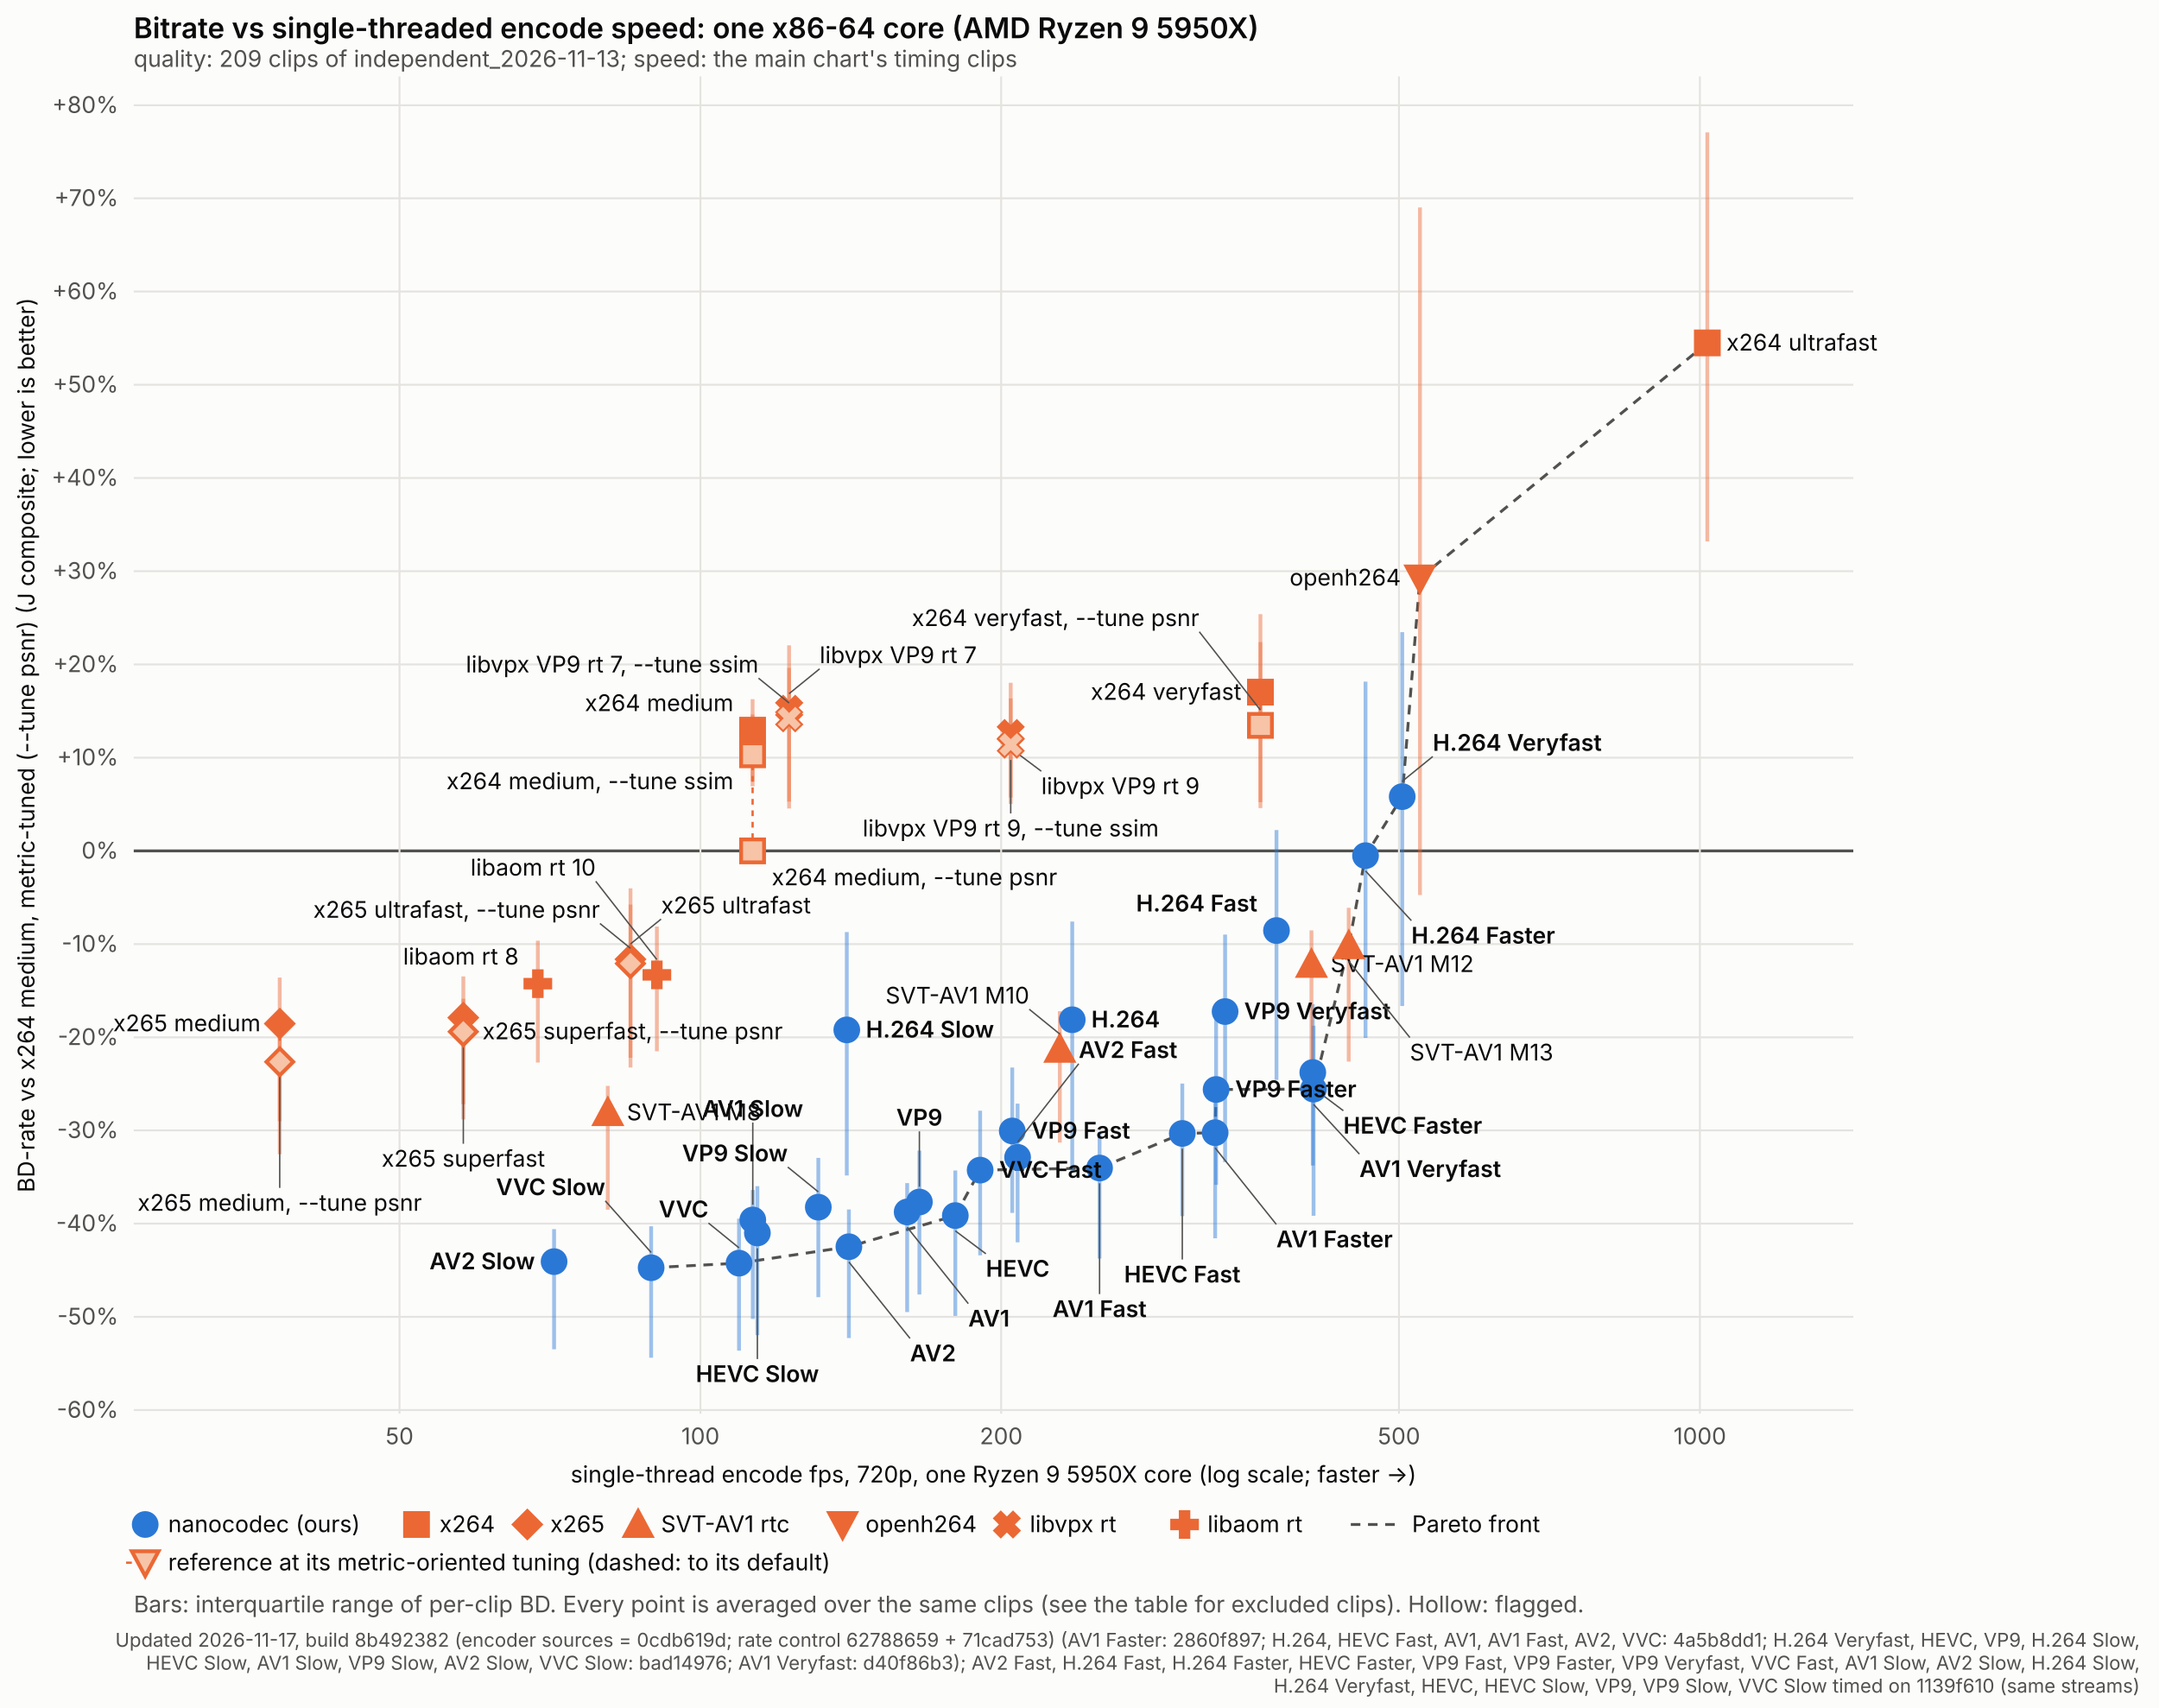
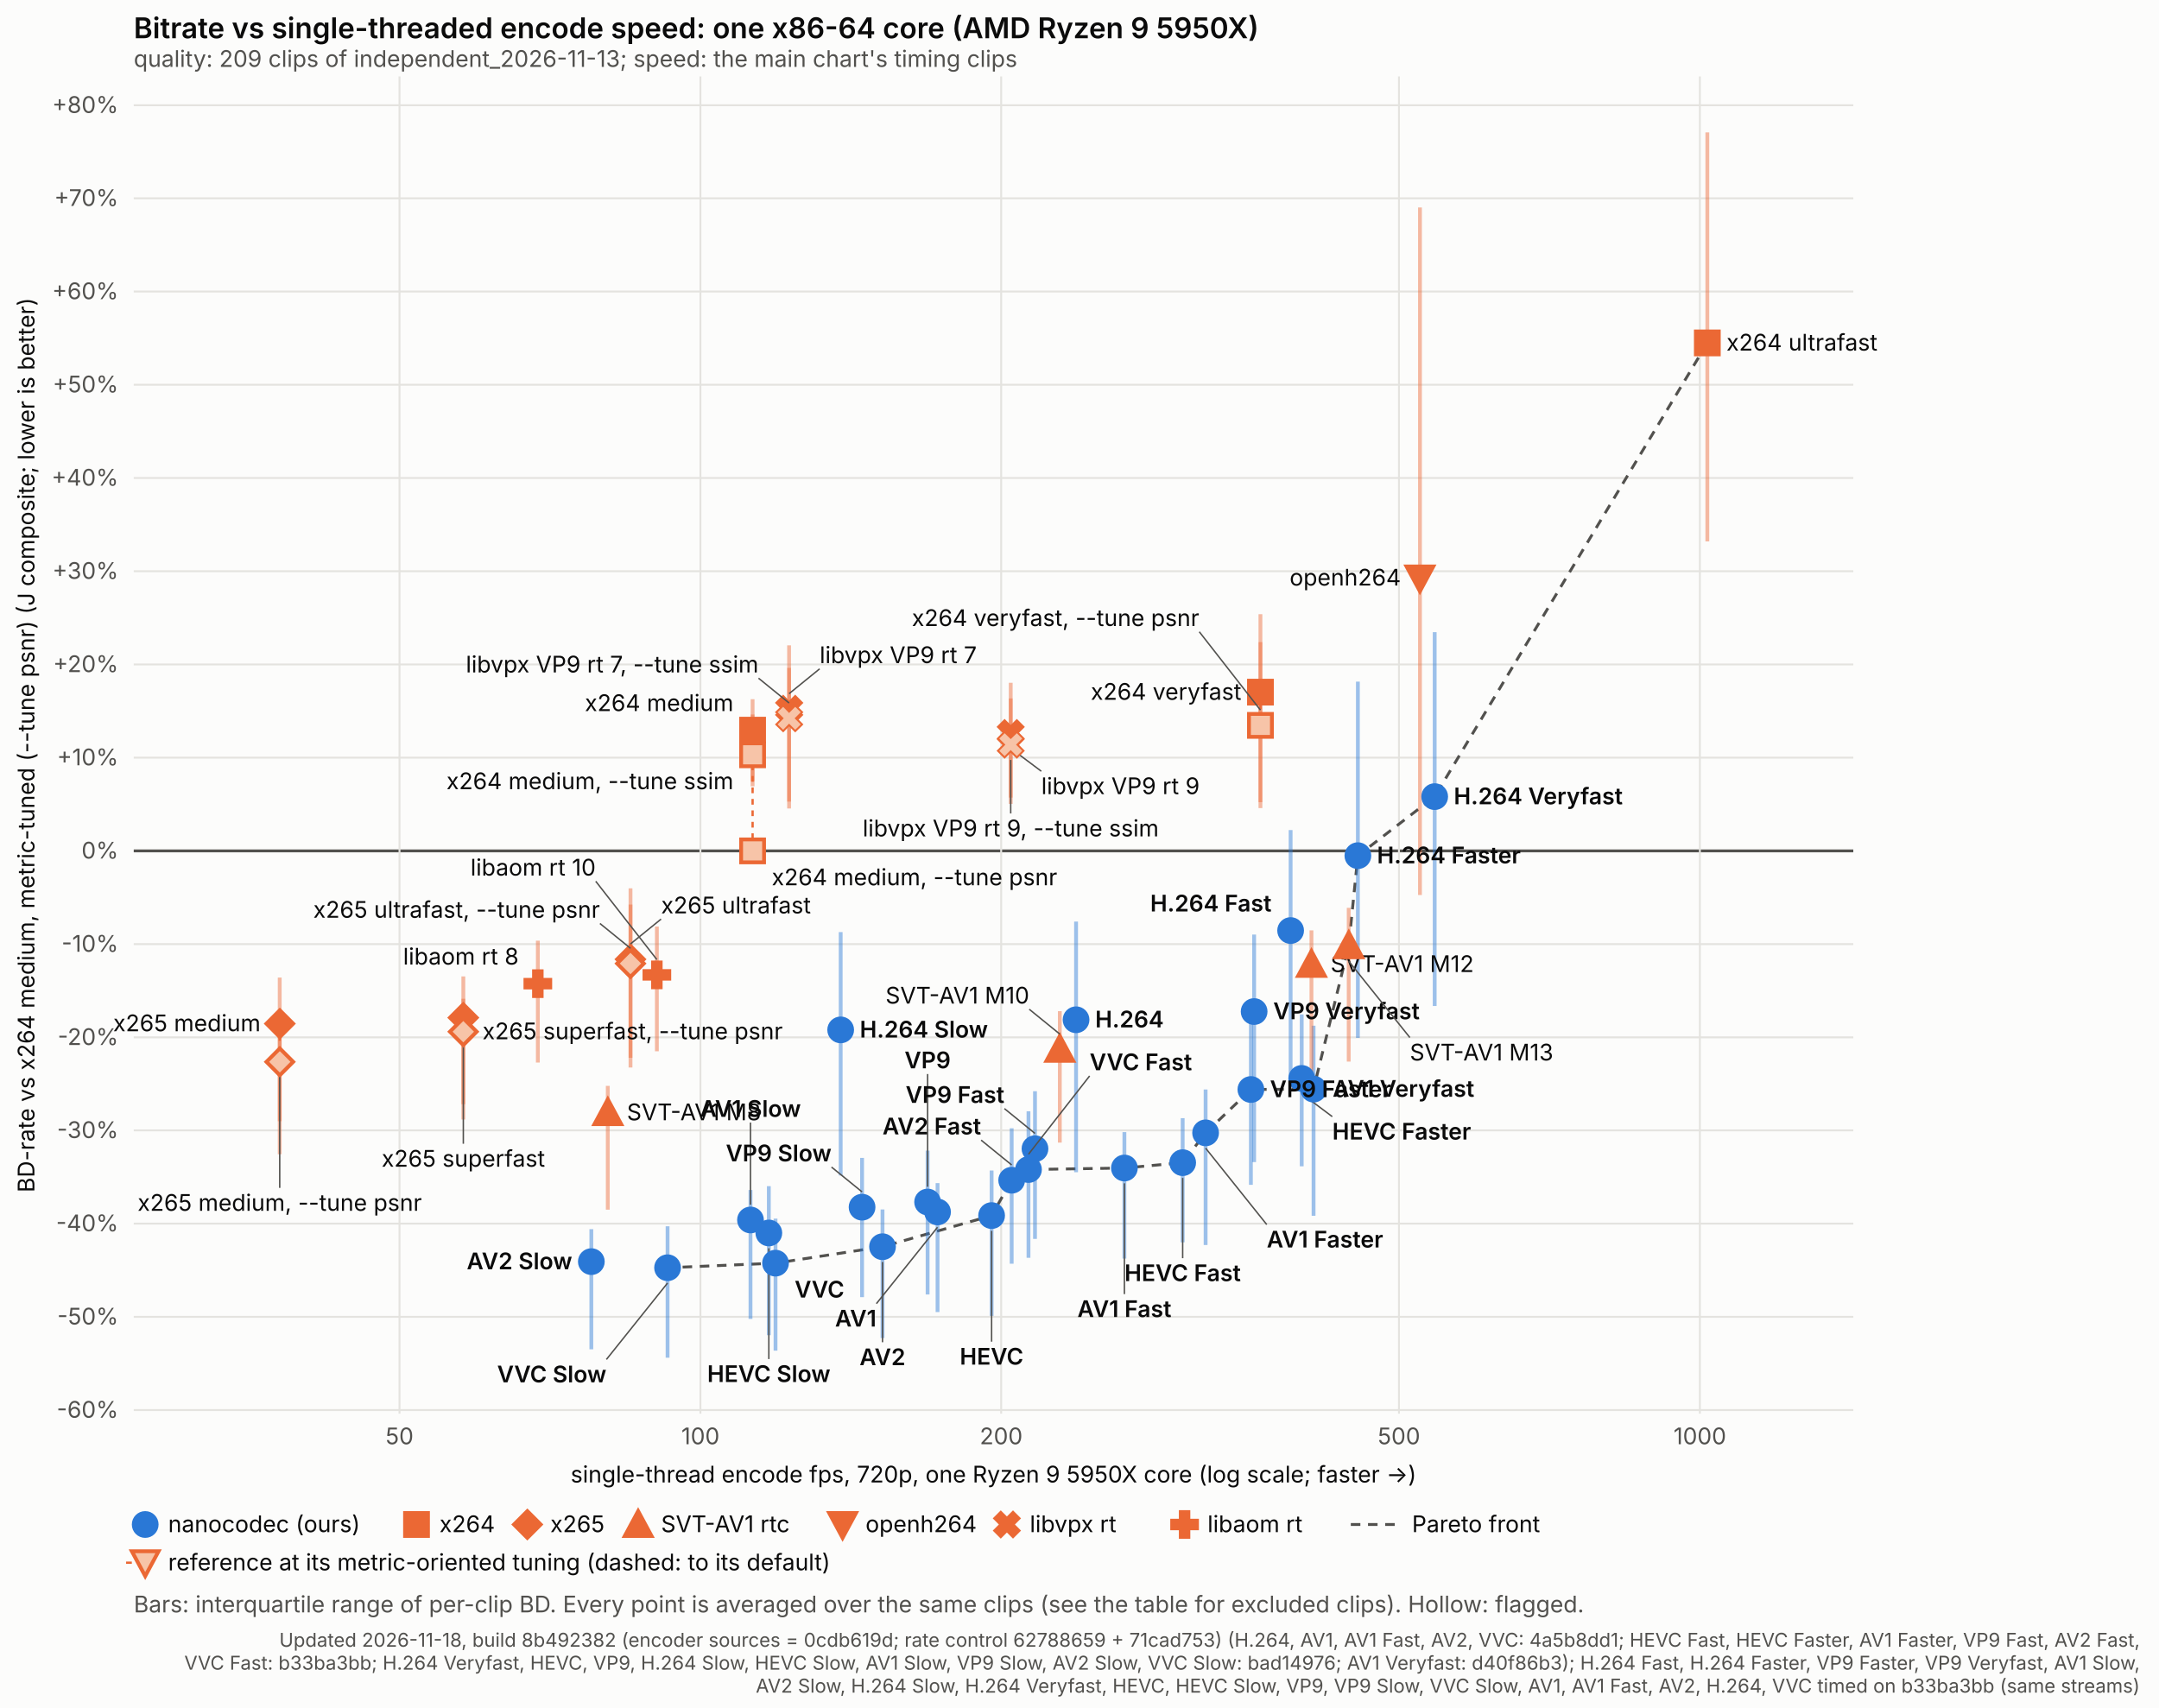
<svg xmlns="http://www.w3.org/2000/svg" viewBox="0 0 1130 894" width="1130" height="894" font-family="system-ui, -apple-system, Segoe UI, sans-serif" font-size="12">
  <rect width="1130" height="894" fill="#fcfcfb" />
  <text x="70" y="20" font-size="15" font-weight="600" fill="#0b0b0b">Bitrate vs single-threaded encode speed: one x86-64 core (AMD Ryzen 9 5950X)</text>
  <text x="70" y="35" fill="#52514e">quality: 209 clips of independent_2026-11-13; speed: the main chart's timing clips</text>
  <line x1="70" x2="970" y1="738.1" y2="738.1" stroke="#e4e3df" stroke-width="1" />
  <text x="62" y="742.1" text-anchor="end" fill="#52514e">-60%</text>
  <line x1="70" x2="970" y1="689.3" y2="689.3" stroke="#e4e3df" stroke-width="1" />
  <text x="62" y="693.3" text-anchor="end" fill="#52514e">-50%</text>
  <line x1="70" x2="970" y1="640.5" y2="640.5" stroke="#e4e3df" stroke-width="1" />
  <text x="62" y="644.5" text-anchor="end" fill="#52514e">-40%</text>
  <line x1="70" x2="970" y1="591.7" y2="591.7" stroke="#e4e3df" stroke-width="1" />
  <text x="62" y="595.7" text-anchor="end" fill="#52514e">-30%</text>
  <line x1="70" x2="970" y1="543.0" y2="543.0" stroke="#e4e3df" stroke-width="1" />
  <text x="62" y="547.0" text-anchor="end" fill="#52514e">-20%</text>
  <line x1="70" x2="970" y1="494.2" y2="494.2" stroke="#e4e3df" stroke-width="1" />
  <text x="62" y="498.2" text-anchor="end" fill="#52514e">-10%</text>
  <line x1="70" x2="970" y1="445.4" y2="445.4" stroke="#52514e" stroke-width="1.5" />
  <text x="62" y="449.4" text-anchor="end" fill="#52514e">0%</text>
  <line x1="70" x2="970" y1="396.6" y2="396.6" stroke="#e4e3df" stroke-width="1" />
  <text x="62" y="400.6" text-anchor="end" fill="#52514e">+10%</text>
  <line x1="70" x2="970" y1="347.8" y2="347.8" stroke="#e4e3df" stroke-width="1" />
  <text x="62" y="351.8" text-anchor="end" fill="#52514e">+20%</text>
  <line x1="70" x2="970" y1="299.0" y2="299.0" stroke="#e4e3df" stroke-width="1" />
  <text x="62" y="303.0" text-anchor="end" fill="#52514e">+30%</text>
  <line x1="70" x2="970" y1="250.2" y2="250.2" stroke="#e4e3df" stroke-width="1" />
  <text x="62" y="254.2" text-anchor="end" fill="#52514e">+40%</text>
  <line x1="70" x2="970" y1="201.4" y2="201.4" stroke="#e4e3df" stroke-width="1" />
  <text x="62" y="205.4" text-anchor="end" fill="#52514e">+50%</text>
  <line x1="70" x2="970" y1="152.6" y2="152.6" stroke="#e4e3df" stroke-width="1" />
  <text x="62" y="156.6" text-anchor="end" fill="#52514e">+60%</text>
  <line x1="70" x2="970" y1="103.8" y2="103.8" stroke="#e4e3df" stroke-width="1" />
  <text x="62" y="107.8" text-anchor="end" fill="#52514e">+70%</text>
  <line x1="70" x2="970" y1="55.1" y2="55.1" stroke="#e4e3df" stroke-width="1" />
  <text x="62" y="59.1" text-anchor="end" fill="#52514e">+80%</text>
  <line x1="209.1" x2="209.1" y1="40" y2="740" stroke="#e4e3df" />
  <text x="209.1" y="756" text-anchor="middle" fill="#52514e">50</text>
  <line x1="366.6" x2="366.6" y1="40" y2="740" stroke="#e4e3df" />
  <text x="366.6" y="756" text-anchor="middle" fill="#52514e">100</text>
  <line x1="524.0" x2="524.0" y1="40" y2="740" stroke="#e4e3df" />
  <text x="524.0" y="756" text-anchor="middle" fill="#52514e">200</text>
  <line x1="732.2" x2="732.2" y1="40" y2="740" stroke="#e4e3df" />
  <text x="732.2" y="756" text-anchor="middle" fill="#52514e">500</text>
  <line x1="889.7" x2="889.7" y1="40" y2="740" stroke="#e4e3df" />
  <text x="889.7" y="756" text-anchor="middle" fill="#52514e">1000</text>
  <text x="520.0" y="776" text-anchor="middle" fill="#0b0b0b">single-thread encode fps, 720p, one Ryzen 9 5950X core (log scale; faster →)</text>
  <text transform="translate(18,390.0) rotate(-90)" text-anchor="middle" fill="#0b0b0b">BD-rate vs x264 medium, metric-tuned (--tune psnr) (J composite; lower is better)</text>
-   <polyline points="893.6,179.5 743.2,302.5 733.9,417.0 714.7,447.9 705.9,495.1 687.5,570.1 636.5,570.3 636.0,592.9 618.8,593.3 575.5,611.4 513.0,612.5 500.0,636.3 444.3,652.6 386.8,661.2 340.8,663.6" fill="none" stroke="#52514e" stroke-width="1.5" stroke-dasharray="5 4" />
+   <polyline points="893.6,179.5 750.9,417.0 710.7,447.9 705.9,495.1 687.5,570.1 654.7,570.3 631.0,593.0 619.0,608.6 588.5,611.4 538.3,612.2 529.5,617.8 519.0,636.3 461.9,652.6 405.9,661.2 349.4,663.6" fill="none" stroke="#52514e" stroke-width="1.5" stroke-dasharray="5 4" />
  <line x1="393.9" y1="382.2" x2="393.9" y2="445.4" stroke="#eb6834" stroke-width="1.2" stroke-dasharray="3 3" />
  <line x1="659.7" y1="362.3" x2="659.7" y2="379.7" stroke="#eb6834" stroke-width="1.2" stroke-dasharray="3 3" />
  <line x1="393.9" y1="382.2" x2="393.9" y2="395.1" stroke="#eb6834" stroke-width="1.2" stroke-dasharray="3 3" />
  <line x1="330.0" y1="502.1" x2="330.0" y2="504.4" stroke="#eb6834" stroke-width="1.2" stroke-dasharray="3 3" />
  <line x1="242.5" y1="532.7" x2="242.5" y2="540.0" stroke="#eb6834" stroke-width="1.2" stroke-dasharray="3 3" />
  <line x1="146.4" y1="535.8" x2="146.4" y2="555.8" stroke="#eb6834" stroke-width="1.2" stroke-dasharray="3 3" />
  <line x1="413.0" y1="371.1" x2="413.0" y2="376.0" stroke="#eb6834" stroke-width="1.2" stroke-dasharray="3 3" />
  <line x1="529.0" y1="383.7" x2="529.0" y2="389.8" stroke="#eb6834" stroke-width="1.2" stroke-dasharray="3 3" />
  <line x1="393.9" x2="393.9" y1="445.4" y2="445.4" stroke="#eb6834" stroke-opacity="0.45" stroke-width="2" />
  <line x1="393.9" x2="393.9" y1="409.0" y2="366.0" stroke="#eb6834" stroke-opacity="0.45" stroke-width="2" />
-   <line x1="443.2" x2="443.2" y1="615.3" y2="487.9" stroke="#2a78d6" stroke-opacity="0.45" stroke-width="2" />
-   <line x1="561.2" x2="561.2" y1="613.6" y2="482.4" stroke="#2a78d6" stroke-opacity="0.45" stroke-width="2" />
-   <line x1="668.1" x2="668.1" y1="565.3" y2="434.5" stroke="#2a78d6" stroke-opacity="0.45" stroke-width="2" />
-   <line x1="714.7" x2="714.7" y1="543.3" y2="356.8" stroke="#2a78d6" stroke-opacity="0.45" stroke-width="2" />
-   <line x1="733.9" x2="733.9" y1="526.6" y2="330.9" stroke="#2a78d6" stroke-opacity="0.45" stroke-width="2" />
-   <line x1="396.4" x2="396.4" y1="698.9" y2="620.9" stroke="#2a78d6" stroke-opacity="0.45" stroke-width="2" />
-   <line x1="500.0" x2="500.0" y1="688.8" y2="612.7" stroke="#2a78d6" stroke-opacity="0.45" stroke-width="2" />
-   <line x1="618.8" x2="618.8" y1="636.6" y2="567.2" stroke="#2a78d6" stroke-opacity="0.45" stroke-width="2" />
-   <line x1="687.1" x2="687.1" y1="610.1" y2="525.6" stroke="#2a78d6" stroke-opacity="0.45" stroke-width="2" />
-   <line x1="394.0" x2="394.0" y1="690.4" y2="622.9" stroke="#2a78d6" stroke-opacity="0.45" stroke-width="2" />
-   <line x1="474.8" x2="474.8" y1="686.8" y2="619.3" stroke="#2a78d6" stroke-opacity="0.45" stroke-width="2" />
-   <line x1="575.5" x2="575.5" y1="658.8" y2="592.6" stroke="#2a78d6" stroke-opacity="0.45" stroke-width="2" />
-   <line x1="636.0" x2="636.0" y1="648.2" y2="571.9" stroke="#2a78d6" stroke-opacity="0.45" stroke-width="2" />
+   <line x1="440.0" x2="440.0" y1="615.3" y2="487.9" stroke="#2a78d6" stroke-opacity="0.45" stroke-width="2" />
+   <line x1="563.2" x2="563.2" y1="613.6" y2="482.4" stroke="#2a78d6" stroke-opacity="0.45" stroke-width="2" />
+   <line x1="675.5" x2="675.5" y1="565.3" y2="434.5" stroke="#2a78d6" stroke-opacity="0.45" stroke-width="2" />
+   <line x1="710.7" x2="710.7" y1="543.3" y2="356.8" stroke="#2a78d6" stroke-opacity="0.45" stroke-width="2" />
+   <line x1="750.9" x2="750.9" y1="526.6" y2="330.9" stroke="#2a78d6" stroke-opacity="0.45" stroke-width="2" />
+   <line x1="402.4" x2="402.4" y1="698.9" y2="620.9" stroke="#2a78d6" stroke-opacity="0.45" stroke-width="2" />
+   <line x1="519.0" x2="519.0" y1="688.8" y2="612.7" stroke="#2a78d6" stroke-opacity="0.45" stroke-width="2" />
+   <line x1="619.0" x2="619.0" y1="650.3" y2="585.3" stroke="#2a78d6" stroke-opacity="0.45" stroke-width="2" />
+   <line x1="681.3" x2="681.3" y1="610.5" y2="531.0" stroke="#2a78d6" stroke-opacity="0.45" stroke-width="2" />
+   <line x1="392.8" x2="392.8" y1="690.4" y2="622.9" stroke="#2a78d6" stroke-opacity="0.45" stroke-width="2" />
+   <line x1="490.7" x2="490.7" y1="686.8" y2="619.3" stroke="#2a78d6" stroke-opacity="0.45" stroke-width="2" />
+   <line x1="588.5" x2="588.5" y1="658.8" y2="592.6" stroke="#2a78d6" stroke-opacity="0.45" stroke-width="2" />
+   <line x1="631.0" x2="631.0" y1="651.7" y2="570.3" stroke="#2a78d6" stroke-opacity="0.45" stroke-width="2" />
  <line x1="687.5" x2="687.5" y1="636.4" y2="536.9" stroke="#2a78d6" stroke-opacity="0.45" stroke-width="2" />
-   <line x1="428.3" x2="428.3" y1="679.0" y2="606.1" stroke="#2a78d6" stroke-opacity="0.45" stroke-width="2" />
-   <line x1="481.2" x2="481.2" y1="677.6" y2="602.3" stroke="#2a78d6" stroke-opacity="0.45" stroke-width="2" />
-   <line x1="529.8" x2="529.8" y1="634.9" y2="558.8" stroke="#2a78d6" stroke-opacity="0.45" stroke-width="2" />
-   <line x1="636.5" x2="636.5" y1="620.2" y2="530.5" stroke="#2a78d6" stroke-opacity="0.45" stroke-width="2" />
-   <line x1="641.2" x2="641.2" y1="608.3" y2="489.2" stroke="#2a78d6" stroke-opacity="0.45" stroke-width="2" />
-   <line x1="290.0" x2="290.0" y1="706.3" y2="643.4" stroke="#2a78d6" stroke-opacity="0.45" stroke-width="2" />
-   <line x1="444.3" x2="444.3" y1="700.4" y2="633.1" stroke="#2a78d6" stroke-opacity="0.45" stroke-width="2" />
-   <line x1="532.6" x2="532.6" y1="650.3" y2="577.7" stroke="#2a78d6" stroke-opacity="0.45" stroke-width="2" />
-   <line x1="340.8" x2="340.8" y1="710.7" y2="641.9" stroke="#2a78d6" stroke-opacity="0.45" stroke-width="2" />
-   <line x1="386.8" x2="386.8" y1="707.0" y2="637.9" stroke="#2a78d6" stroke-opacity="0.45" stroke-width="2" />
-   <line x1="513.0" x2="513.0" y1="657.1" y2="581.4" stroke="#2a78d6" stroke-opacity="0.45" stroke-width="2" />
+   <line x1="451.2" x2="451.2" y1="679.0" y2="606.1" stroke="#2a78d6" stroke-opacity="0.45" stroke-width="2" />
+   <line x1="485.5" x2="485.5" y1="677.6" y2="602.3" stroke="#2a78d6" stroke-opacity="0.45" stroke-width="2" />
+   <line x1="541.7" x2="541.7" y1="648.5" y2="571.2" stroke="#2a78d6" stroke-opacity="0.45" stroke-width="2" />
+   <line x1="654.7" x2="654.7" y1="620.2" y2="530.5" stroke="#2a78d6" stroke-opacity="0.45" stroke-width="2" />
+   <line x1="656.4" x2="656.4" y1="608.3" y2="489.2" stroke="#2a78d6" stroke-opacity="0.45" stroke-width="2" />
+   <line x1="309.5" x2="309.5" y1="706.3" y2="643.4" stroke="#2a78d6" stroke-opacity="0.45" stroke-width="2" />
+   <line x1="461.9" x2="461.9" y1="700.4" y2="633.1" stroke="#2a78d6" stroke-opacity="0.45" stroke-width="2" />
+   <line x1="529.5" x2="529.5" y1="661.5" y2="590.6" stroke="#2a78d6" stroke-opacity="0.45" stroke-width="2" />
+   <line x1="349.4" x2="349.4" y1="710.7" y2="641.9" stroke="#2a78d6" stroke-opacity="0.45" stroke-width="2" />
+   <line x1="405.9" x2="405.9" y1="707.0" y2="637.9" stroke="#2a78d6" stroke-opacity="0.45" stroke-width="2" />
+   <line x1="538.3" x2="538.3" y1="658.4" y2="581.7" stroke="#2a78d6" stroke-opacity="0.45" stroke-width="2" />
  <line x1="743.2" x2="743.2" y1="468.5" y2="108.6" stroke="#eb6834" stroke-opacity="0.45" stroke-width="2" />
  <line x1="893.6" x2="893.6" y1="283.4" y2="69.3" stroke="#eb6834" stroke-opacity="0.45" stroke-width="2" />
  <line x1="659.7" x2="659.7" y1="419.9" y2="321.5" stroke="#eb6834" stroke-opacity="0.45" stroke-width="2" />
  <line x1="330.0" x2="330.0" y1="553.7" y2="465.0" stroke="#eb6834" stroke-opacity="0.45" stroke-width="2" />
  <line x1="242.5" x2="242.5" y1="578.0" y2="511.1" stroke="#eb6834" stroke-opacity="0.45" stroke-width="2" />
  <line x1="146.4" x2="146.4" y1="586.9" y2="511.7" stroke="#eb6834" stroke-opacity="0.45" stroke-width="2" />
  <line x1="318.1" x2="318.1" y1="633.2" y2="568.4" stroke="#eb6834" stroke-opacity="0.45" stroke-width="2" />
  <line x1="554.7" x2="554.7" y1="598.1" y2="529.3" stroke="#eb6834" stroke-opacity="0.45" stroke-width="2" />
  <line x1="686.4" x2="686.4" y1="561.5" y2="487.0" stroke="#eb6834" stroke-opacity="0.45" stroke-width="2" />
  <line x1="705.9" x2="705.9" y1="555.7" y2="475.2" stroke="#eb6834" stroke-opacity="0.45" stroke-width="2" />
  <line x1="413.0" x2="413.0" y1="419.6" y2="337.8" stroke="#eb6834" stroke-opacity="0.45" stroke-width="2" />
  <line x1="529.0" x2="529.0" y1="417.5" y2="357.4" stroke="#eb6834" stroke-opacity="0.45" stroke-width="2" />
  <line x1="281.5" x2="281.5" y1="556.2" y2="492.4" stroke="#eb6834" stroke-opacity="0.45" stroke-width="2" />
  <line x1="343.8" x2="343.8" y1="550.3" y2="485.0" stroke="#eb6834" stroke-opacity="0.45" stroke-width="2" />
  <line x1="659.7" x2="659.7" y1="423.0" y2="336.1" stroke="#eb6834" stroke-opacity="0.45" stroke-width="2" />
  <line x1="393.9" x2="393.9" y1="411.6" y2="374.0" stroke="#eb6834" stroke-opacity="0.45" stroke-width="2" />
  <line x1="330.0" x2="330.0" y1="558.8" y2="473.5" stroke="#eb6834" stroke-opacity="0.45" stroke-width="2" />
  <line x1="242.5" x2="242.5" y1="586.0" y2="522.8" stroke="#eb6834" stroke-opacity="0.45" stroke-width="2" />
  <line x1="146.4" x2="146.4" y1="604.2" y2="533.5" stroke="#eb6834" stroke-opacity="0.45" stroke-width="2" />
  <line x1="413.0" x2="413.0" y1="423.2" y2="349.6" stroke="#eb6834" stroke-opacity="0.45" stroke-width="2" />
  <line x1="529.0" x2="529.0" y1="420.8" y2="365.6" stroke="#eb6834" stroke-opacity="0.45" stroke-width="2" />
  <g>
    <rect x="387.9" y="439.4" width="12" height="12" fill="#f7c4a8" stroke="#eb6834" stroke-width="2" />
  </g>
  <text x="403.9" y="463.4" text-anchor="start" fill="#0b0b0b">x264 medium, --tune psnr</text>
  <g>
    <rect x="387.9" y="376.2" width="12" height="12" fill="#eb6834" stroke="#eb6834" stroke-width="2" />
  </g>
  <text x="383.9" y="372.2" text-anchor="end" fill="#0b0b0b">x264 medium</text>
  <g>
-     <circle cx="443.2" cy="539.1" r="6" fill="#2a78d6" stroke="#2a78d6" stroke-width="2" />
-   </g>
-   <text x="453.2" y="543.1" text-anchor="start" fill="#0b0b0b" font-weight="600">H.264 Slow</text>
-   <g>
-     <circle cx="561.2" cy="533.8" r="6" fill="#2a78d6" stroke="#2a78d6" stroke-width="2" />
-   </g>
-   <text x="571.2" y="537.8" text-anchor="start" fill="#0b0b0b" font-weight="600">H.264</text>
-   <g>
-     <circle cx="668.1" cy="487.1" r="6" fill="#2a78d6" stroke="#2a78d6" stroke-width="2" />
-   </g>
-   <text x="658.1" y="477.1" text-anchor="end" fill="#0b0b0b" font-weight="600">H.264 Fast</text>
-   <g>
-     <circle cx="714.7" cy="447.9" r="6" fill="#2a78d6" stroke="#2a78d6" stroke-width="2" />
-   </g>
-   <line x1="714.7" y1="455.9" x2="738.7" y2="481.9" stroke="#52514e" stroke-width="0.75" />
-   <text x="738.7" y="493.9" text-anchor="start" fill="#0b0b0b" font-weight="600">H.264 Faster</text>
-   <g>
-     <circle cx="733.9" cy="417.0" r="6" fill="#2a78d6" stroke="#2a78d6" stroke-width="2" />
-   </g>
-   <line x1="733.9" y1="409.0" x2="749.9" y2="396.0" stroke="#52514e" stroke-width="0.75" />
-   <text x="749.9" y="393.0" text-anchor="start" fill="#0b0b0b" font-weight="600">H.264 Veryfast</text>
-   <g>
-     <circle cx="396.4" cy="645.4" r="6" fill="#2a78d6" stroke="#2a78d6" stroke-width="2" />
-   </g>
-   <line x1="396.4" y1="653.4" x2="396.4" y2="711.4" stroke="#52514e" stroke-width="0.75" />
-   <text x="396.4" y="723.4" text-anchor="middle" fill="#0b0b0b" font-weight="600">HEVC Slow</text>
-   <g>
-     <circle cx="500.0" cy="636.3" r="6" fill="#2a78d6" stroke="#2a78d6" stroke-width="2" />
-   </g>
-   <line x1="500.0" y1="644.3" x2="516.0" y2="656.3" stroke="#52514e" stroke-width="0.75" />
-   <text x="516.0" y="668.3" text-anchor="start" fill="#0b0b0b" font-weight="600">HEVC</text>
-   <g>
-     <circle cx="618.8" cy="593.3" r="6" fill="#2a78d6" stroke="#2a78d6" stroke-width="2" />
-   </g>
-   <line x1="618.8" y1="601.3" x2="618.8" y2="659.3" stroke="#52514e" stroke-width="0.75" />
-   <text x="618.8" y="671.3" text-anchor="middle" fill="#0b0b0b" font-weight="600">HEVC Fast</text>
-   <g>
-     <circle cx="687.1" cy="561.4" r="6" fill="#2a78d6" stroke="#2a78d6" stroke-width="2" />
-   </g>
-   <line x1="687.1" y1="569.4" x2="703.1" y2="581.4" stroke="#52514e" stroke-width="0.75" />
-   <text x="703.1" y="593.4" text-anchor="start" fill="#0b0b0b" font-weight="600">HEVC Faster</text>
-   <g>
-     <circle cx="394.0" cy="638.6" r="6" fill="#2a78d6" stroke="#2a78d6" stroke-width="2" />
-   </g>
-   <line x1="394.0" y1="630.6" x2="394.0" y2="587.6" stroke="#52514e" stroke-width="0.75" />
-   <text x="394.0" y="584.6" text-anchor="middle" fill="#0b0b0b" font-weight="600">AV1 Slow</text>
-   <g>
-     <circle cx="474.8" cy="634.4" r="6" fill="#2a78d6" stroke="#2a78d6" stroke-width="2" />
-   </g>
-   <line x1="474.8" y1="642.4" x2="506.8" y2="682.4" stroke="#52514e" stroke-width="0.75" />
-   <text x="506.8" y="694.4" text-anchor="start" fill="#0b0b0b" font-weight="600">AV1</text>
-   <g>
-     <circle cx="575.5" cy="611.4" r="6" fill="#2a78d6" stroke="#2a78d6" stroke-width="2" />
-   </g>
-   <line x1="575.5" y1="619.4" x2="575.5" y2="677.4" stroke="#52514e" stroke-width="0.75" />
-   <text x="575.5" y="689.4" text-anchor="middle" fill="#0b0b0b" font-weight="600">AV1 Fast</text>
-   <g>
-     <circle cx="636.0" cy="592.9" r="6" fill="#2a78d6" stroke="#2a78d6" stroke-width="2" />
-   </g>
-   <line x1="636.0" y1="600.9" x2="668.0" y2="640.9" stroke="#52514e" stroke-width="0.75" />
-   <text x="668.0" y="652.9" text-anchor="start" fill="#0b0b0b" font-weight="600">AV1 Faster</text>
+     <circle cx="440.0" cy="539.1" r="6" fill="#2a78d6" stroke="#2a78d6" stroke-width="2" />
+   </g>
+   <text x="450.0" y="543.1" text-anchor="start" fill="#0b0b0b" font-weight="600">H.264 Slow</text>
+   <g>
+     <circle cx="563.2" cy="533.8" r="6" fill="#2a78d6" stroke="#2a78d6" stroke-width="2" />
+   </g>
+   <text x="573.2" y="537.8" text-anchor="start" fill="#0b0b0b" font-weight="600">H.264</text>
+   <g>
+     <circle cx="675.5" cy="487.1" r="6" fill="#2a78d6" stroke="#2a78d6" stroke-width="2" />
+   </g>
+   <text x="665.5" y="477.1" text-anchor="end" fill="#0b0b0b" font-weight="600">H.264 Fast</text>
+   <g>
+     <circle cx="710.7" cy="447.9" r="6" fill="#2a78d6" stroke="#2a78d6" stroke-width="2" />
+   </g>
+   <text x="720.7" y="451.9" text-anchor="start" fill="#0b0b0b" font-weight="600">H.264 Faster</text>
+   <g>
+     <circle cx="750.9" cy="417.0" r="6" fill="#2a78d6" stroke="#2a78d6" stroke-width="2" />
+   </g>
+   <text x="760.9" y="421.0" text-anchor="start" fill="#0b0b0b" font-weight="600">H.264 Veryfast</text>
+   <g>
+     <circle cx="402.4" cy="645.4" r="6" fill="#2a78d6" stroke="#2a78d6" stroke-width="2" />
+   </g>
+   <line x1="402.4" y1="653.4" x2="402.4" y2="711.4" stroke="#52514e" stroke-width="0.75" />
+   <text x="402.4" y="723.4" text-anchor="middle" fill="#0b0b0b" font-weight="600">HEVC Slow</text>
+   <g>
+     <circle cx="519.0" cy="636.3" r="6" fill="#2a78d6" stroke="#2a78d6" stroke-width="2" />
+   </g>
+   <line x1="519.0" y1="644.3" x2="519.0" y2="702.3" stroke="#52514e" stroke-width="0.75" />
+   <text x="519.0" y="714.3" text-anchor="middle" fill="#0b0b0b" font-weight="600">HEVC</text>
+   <g>
+     <circle cx="619.0" cy="608.6" r="6" fill="#2a78d6" stroke="#2a78d6" stroke-width="2" />
+   </g>
+   <line x1="619.0" y1="616.6" x2="619.0" y2="658.6" stroke="#52514e" stroke-width="0.75" />
+   <text x="619.0" y="670.6" text-anchor="middle" fill="#0b0b0b" font-weight="600">HEVC Fast</text>
+   <g>
+     <circle cx="681.3" cy="564.5" r="6" fill="#2a78d6" stroke="#2a78d6" stroke-width="2" />
+   </g>
+   <line x1="681.3" y1="572.5" x2="697.3" y2="584.5" stroke="#52514e" stroke-width="0.75" />
+   <text x="697.3" y="596.5" text-anchor="start" fill="#0b0b0b" font-weight="600">HEVC Faster</text>
+   <g>
+     <circle cx="392.8" cy="638.6" r="6" fill="#2a78d6" stroke="#2a78d6" stroke-width="2" />
+   </g>
+   <line x1="392.8" y1="630.6" x2="392.8" y2="587.6" stroke="#52514e" stroke-width="0.75" />
+   <text x="392.8" y="584.6" text-anchor="middle" fill="#0b0b0b" font-weight="600">AV1 Slow</text>
+   <g>
+     <circle cx="490.7" cy="634.4" r="6" fill="#2a78d6" stroke="#2a78d6" stroke-width="2" />
+   </g>
+   <line x1="490.7" y1="642.4" x2="458.7" y2="682.4" stroke="#52514e" stroke-width="0.75" />
+   <text x="458.7" y="694.4" text-anchor="end" fill="#0b0b0b" font-weight="600">AV1</text>
+   <g>
+     <circle cx="588.5" cy="611.4" r="6" fill="#2a78d6" stroke="#2a78d6" stroke-width="2" />
+   </g>
+   <line x1="588.5" y1="619.4" x2="588.5" y2="677.4" stroke="#52514e" stroke-width="0.75" />
+   <text x="588.5" y="689.4" text-anchor="middle" fill="#0b0b0b" font-weight="600">AV1 Fast</text>
+   <g>
+     <circle cx="631.0" cy="593.0" r="6" fill="#2a78d6" stroke="#2a78d6" stroke-width="2" />
+   </g>
+   <line x1="631.0" y1="601.0" x2="663.0" y2="641.0" stroke="#52514e" stroke-width="0.75" />
+   <text x="663.0" y="653.0" text-anchor="start" fill="#0b0b0b" font-weight="600">AV1 Faster</text>
  <g>
    <circle cx="687.5" cy="570.1" r="6" fill="#2a78d6" stroke="#2a78d6" stroke-width="2" />
  </g>
-   <line x1="687.5" y1="578.1" x2="711.5" y2="604.1" stroke="#52514e" stroke-width="0.75" />
-   <text x="711.5" y="616.1" text-anchor="start" fill="#0b0b0b" font-weight="600">AV1 Veryfast</text>
-   <g>
-     <circle cx="428.3" cy="631.9" r="6" fill="#2a78d6" stroke="#2a78d6" stroke-width="2" />
-   </g>
-   <line x1="428.3" y1="623.9" x2="412.3" y2="610.9" stroke="#52514e" stroke-width="0.75" />
-   <text x="412.3" y="607.9" text-anchor="end" fill="#0b0b0b" font-weight="600">VP9 Slow</text>
-   <g>
-     <circle cx="481.2" cy="629.2" r="6" fill="#2a78d6" stroke="#2a78d6" stroke-width="2" />
-   </g>
-   <line x1="481.2" y1="621.2" x2="481.2" y2="592.2" stroke="#52514e" stroke-width="0.75" />
-   <text x="481.2" y="589.2" text-anchor="middle" fill="#0b0b0b" font-weight="600">VP9</text>
-   <g>
-     <circle cx="529.8" cy="592.0" r="6" fill="#2a78d6" stroke="#2a78d6" stroke-width="2" />
-   </g>
-   <text x="539.8" y="596.0" text-anchor="start" fill="#0b0b0b" font-weight="600">VP9 Fast</text>
-   <g>
-     <circle cx="636.5" cy="570.3" r="6" fill="#2a78d6" stroke="#2a78d6" stroke-width="2" />
-   </g>
-   <text x="646.5" y="574.3" text-anchor="start" fill="#0b0b0b" font-weight="600">VP9 Faster</text>
-   <g>
-     <circle cx="641.2" cy="529.5" r="6" fill="#2a78d6" stroke="#2a78d6" stroke-width="2" />
-   </g>
-   <text x="651.2" y="533.5" text-anchor="start" fill="#0b0b0b" font-weight="600">VP9 Veryfast</text>
-   <g>
-     <circle cx="290.0" cy="660.4" r="6" fill="#2a78d6" stroke="#2a78d6" stroke-width="2" />
-   </g>
-   <text x="280.0" y="664.4" text-anchor="end" fill="#0b0b0b" font-weight="600">AV2 Slow</text>
-   <g>
-     <circle cx="444.3" cy="652.6" r="6" fill="#2a78d6" stroke="#2a78d6" stroke-width="2" />
-   </g>
-   <line x1="444.3" y1="660.6" x2="476.3" y2="700.6" stroke="#52514e" stroke-width="0.75" />
-   <text x="476.3" y="712.6" text-anchor="start" fill="#0b0b0b" font-weight="600">AV2</text>
-   <g>
-     <circle cx="532.6" cy="605.8" r="6" fill="#2a78d6" stroke="#2a78d6" stroke-width="2" />
-   </g>
-   <line x1="532.6" y1="597.8" x2="564.6" y2="556.8" stroke="#52514e" stroke-width="0.75" />
-   <text x="564.6" y="553.8" text-anchor="start" fill="#0b0b0b" font-weight="600">AV2 Fast</text>
-   <g>
-     <circle cx="340.8" cy="663.6" r="6" fill="#2a78d6" stroke="#2a78d6" stroke-width="2" />
-   </g>
-   <line x1="340.8" y1="655.6" x2="316.8" y2="628.6" stroke="#52514e" stroke-width="0.75" />
-   <text x="316.8" y="625.6" text-anchor="end" fill="#0b0b0b" font-weight="600">VVC Slow</text>
-   <g>
-     <circle cx="386.8" cy="661.2" r="6" fill="#2a78d6" stroke="#2a78d6" stroke-width="2" />
-   </g>
-   <line x1="386.8" y1="653.2" x2="370.8" y2="640.2" stroke="#52514e" stroke-width="0.75" />
-   <text x="370.8" y="637.2" text-anchor="end" fill="#0b0b0b" font-weight="600">VVC</text>
-   <g>
-     <circle cx="513.0" cy="612.5" r="6" fill="#2a78d6" stroke="#2a78d6" stroke-width="2" />
-   </g>
-   <text x="523.0" y="616.5" text-anchor="start" fill="#0b0b0b" font-weight="600">VVC Fast</text>
+   <text x="697.5" y="574.1" text-anchor="start" fill="#0b0b0b" font-weight="600">AV1 Veryfast</text>
+   <g>
+     <circle cx="451.2" cy="631.9" r="6" fill="#2a78d6" stroke="#2a78d6" stroke-width="2" />
+   </g>
+   <line x1="451.2" y1="623.9" x2="435.2" y2="610.9" stroke="#52514e" stroke-width="0.75" />
+   <text x="435.2" y="607.9" text-anchor="end" fill="#0b0b0b" font-weight="600">VP9 Slow</text>
+   <g>
+     <circle cx="485.5" cy="629.2" r="6" fill="#2a78d6" stroke="#2a78d6" stroke-width="2" />
+   </g>
+   <line x1="485.5" y1="621.2" x2="485.5" y2="562.2" stroke="#52514e" stroke-width="0.75" />
+   <text x="485.5" y="559.2" text-anchor="middle" fill="#0b0b0b" font-weight="600">VP9</text>
+   <g>
+     <circle cx="541.7" cy="601.3" r="6" fill="#2a78d6" stroke="#2a78d6" stroke-width="2" />
+   </g>
+   <line x1="541.7" y1="593.3" x2="525.7" y2="580.3" stroke="#52514e" stroke-width="0.75" />
+   <text x="525.7" y="577.3" text-anchor="end" fill="#0b0b0b" font-weight="600">VP9 Fast</text>
+   <g>
+     <circle cx="654.7" cy="570.3" r="6" fill="#2a78d6" stroke="#2a78d6" stroke-width="2" />
+   </g>
+   <text x="664.7" y="574.3" text-anchor="start" fill="#0b0b0b" font-weight="600">VP9 Faster</text>
+   <g>
+     <circle cx="656.4" cy="529.5" r="6" fill="#2a78d6" stroke="#2a78d6" stroke-width="2" />
+   </g>
+   <text x="666.4" y="533.5" text-anchor="start" fill="#0b0b0b" font-weight="600">VP9 Veryfast</text>
+   <g>
+     <circle cx="309.5" cy="660.4" r="6" fill="#2a78d6" stroke="#2a78d6" stroke-width="2" />
+   </g>
+   <text x="299.5" y="664.4" text-anchor="end" fill="#0b0b0b" font-weight="600">AV2 Slow</text>
+   <g>
+     <circle cx="461.9" cy="652.6" r="6" fill="#2a78d6" stroke="#2a78d6" stroke-width="2" />
+   </g>
+   <line x1="461.9" y1="660.6" x2="461.9" y2="702.6" stroke="#52514e" stroke-width="0.75" />
+   <text x="461.9" y="714.6" text-anchor="middle" fill="#0b0b0b" font-weight="600">AV2</text>
+   <g>
+     <circle cx="529.5" cy="617.8" r="6" fill="#2a78d6" stroke="#2a78d6" stroke-width="2" />
+   </g>
+   <line x1="529.5" y1="609.8" x2="513.5" y2="596.8" stroke="#52514e" stroke-width="0.75" />
+   <text x="513.5" y="593.8" text-anchor="end" fill="#0b0b0b" font-weight="600">AV2 Fast</text>
+   <g>
+     <circle cx="349.4" cy="663.6" r="6" fill="#2a78d6" stroke="#2a78d6" stroke-width="2" />
+   </g>
+   <line x1="349.4" y1="671.6" x2="317.4" y2="711.6" stroke="#52514e" stroke-width="0.75" />
+   <text x="317.4" y="723.6" text-anchor="end" fill="#0b0b0b" font-weight="600">VVC Slow</text>
+   <g>
+     <circle cx="405.9" cy="661.2" r="6" fill="#2a78d6" stroke="#2a78d6" stroke-width="2" />
+   </g>
+   <text x="415.9" y="679.2" text-anchor="start" fill="#0b0b0b" font-weight="600">VVC</text>
+   <g>
+     <circle cx="538.3" cy="612.2" r="6" fill="#2a78d6" stroke="#2a78d6" stroke-width="2" />
+   </g>
+   <line x1="538.3" y1="604.2" x2="570.3" y2="563.2" stroke="#52514e" stroke-width="0.75" />
+   <text x="570.3" y="560.2" text-anchor="start" fill="#0b0b0b" font-weight="600">VVC Fast</text>
  <g>
    <polygon points="743.171,309.512 750.171,296.512 736.171,296.512" fill="#eb6834" stroke="#eb6834" stroke-width="2" />
  </g>
  <text x="733.2" y="306.5" text-anchor="end" fill="#0b0b0b">openh264</text>
  <g>
    <rect x="887.6" y="173.5" width="12" height="12" fill="#eb6834" stroke="#eb6834" stroke-width="2" />
  </g>
  <text x="903.6" y="183.5" text-anchor="start" fill="#0b0b0b">x264 ultrafast</text>
  <g>
    <rect x="653.7" y="356.3" width="12" height="12" fill="#eb6834" stroke="#eb6834" stroke-width="2" />
  </g>
  <text x="649.7" y="366.3" text-anchor="end" fill="#0b0b0b">x264 veryfast</text>
  <g>
    <polygon points="329.978,495.134 336.978,502.134 329.978,509.134 322.978,502.134" fill="#eb6834" stroke="#eb6834" stroke-width="2" />
  </g>
  <line x1="330.0" y1="494.1" x2="346.0" y2="481.1" stroke="#52514e" stroke-width="0.75" />
  <text x="346.0" y="478.1" text-anchor="start" fill="#0b0b0b">x265 ultrafast</text>
  <g>
    <polygon points="242.489,525.704 249.489,532.704 242.489,539.704 235.489,532.704" fill="#eb6834" stroke="#eb6834" stroke-width="2" />
  </g>
  <line x1="242.5" y1="540.7" x2="242.5" y2="598.7" stroke="#52514e" stroke-width="0.75" />
  <text x="242.5" y="610.7" text-anchor="middle" fill="#0b0b0b">x265 superfast</text>
  <g>
    <polygon points="146.449,528.829 153.449,535.829 146.449,542.829 139.449,535.829" fill="#eb6834" stroke="#eb6834" stroke-width="2" />
  </g>
  <text x="136.4" y="539.8" text-anchor="end" fill="#0b0b0b">x265 medium</text>
  <g>
    <polygon points="318.125,575.439 325.125,588.439 311.125,588.439" fill="#eb6834" stroke="#eb6834" stroke-width="2" />
  </g>
  <text x="328.1" y="586.4" text-anchor="start" fill="#0b0b0b">SVT-AV1 M8</text>
  <g>
    <polygon points="554.706,542.289 561.706,555.289 547.706,555.289" fill="#eb6834" stroke="#eb6834" stroke-width="2" />
  </g>
  <line x1="554.7" y1="541.3" x2="538.7" y2="528.3" stroke="#52514e" stroke-width="0.75" />
  <text x="538.7" y="525.3" text-anchor="end" fill="#0b0b0b">SVT-AV1 M10</text>
  <g>
    <polygon points="686.399,497.84 693.399,510.84 679.399,510.84" fill="#eb6834" stroke="#eb6834" stroke-width="2" />
  </g>
  <text x="696.4" y="508.8" text-anchor="start" fill="#0b0b0b">SVT-AV1 M12</text>
  <g>
    <polygon points="705.948,488.091 712.948,501.091 698.948,501.091" fill="#eb6834" stroke="#eb6834" stroke-width="2" />
  </g>
  <line x1="705.9" y1="503.1" x2="737.9" y2="543.1" stroke="#52514e" stroke-width="0.75" />
  <text x="737.9" y="555.1" text-anchor="start" fill="#0b0b0b">SVT-AV1 M13</text>
  <g>
    <polygon points="416.2,364.3 419.8,367.9 416.6,371.1 419.8,374.2 416.2,377.8 413.0,374.6 409.9,377.8 406.3,374.2 409.5,371.1 406.3,367.9 409.9,364.3 413.0,367.5" fill="#eb6834" stroke="#eb6834" stroke-width="1" />
  </g>
  <line x1="413.0" y1="363.1" x2="429.0" y2="350.1" stroke="#52514e" stroke-width="0.75" />
  <text x="429.0" y="347.1" text-anchor="start" fill="#0b0b0b">libvpx VP9 rt 7</text>
  <g>
    <polygon points="532.2,377.0 535.7,380.5 532.5,383.7 535.7,386.9 532.2,390.4 529.0,387.2 525.8,390.4 522.3,386.9 525.5,383.7 522.3,380.5 525.8,377.0 529.0,380.2" fill="#eb6834" stroke="#eb6834" stroke-width="1" />
  </g>
  <line x1="529.0" y1="391.7" x2="545.0" y2="403.7" stroke="#52514e" stroke-width="0.75" />
  <text x="545.0" y="415.7" text-anchor="start" fill="#0b0b0b">libvpx VP9 rt 9</text>
  <g>
    <polygon points="279.0,507.9 284.0,507.9 284.0,512.4 288.5,512.4 288.5,517.4 284.0,517.4 284.0,521.9 279.0,521.9 279.0,517.4 274.5,517.4 274.5,512.4 279.0,512.4" fill="#eb6834" stroke="#eb6834" stroke-width="1" />
  </g>
  <text x="271.5" y="504.9" text-anchor="end" fill="#0b0b0b">libaom rt 8</text>
  <g>
    <polygon points="341.3,503.3 346.3,503.3 346.3,507.8 350.8,507.8 350.8,512.8 346.3,512.8 346.3,517.3 341.3,517.3 341.3,512.8 336.8,512.8 336.8,507.8 341.3,507.8" fill="#eb6834" stroke="#eb6834" stroke-width="1" />
  </g>
  <line x1="343.8" y1="502.3" x2="311.8" y2="461.3" stroke="#52514e" stroke-width="0.75" />
  <text x="311.8" y="458.3" text-anchor="end" fill="#0b0b0b">libaom rt 10</text>
  <g>
    <rect x="653.7" y="373.7" width="12" height="12" fill="#f7c4a8" stroke="#eb6834" stroke-width="2" />
  </g>
  <line x1="659.7" y1="371.7" x2="627.7" y2="330.7" stroke="#52514e" stroke-width="0.75" />
  <text x="627.7" y="327.7" text-anchor="end" fill="#0b0b0b">x264 veryfast, --tune psnr</text>
  <g>
    <rect x="387.9" y="389.1" width="12" height="12" fill="#f7c4a8" stroke="#eb6834" stroke-width="2" />
  </g>
  <text x="383.9" y="413.1" text-anchor="end" fill="#0b0b0b">x264 medium, --tune ssim</text>
  <g>
    <polygon points="329.978,497.352 336.978,504.352 329.978,511.352 322.978,504.352" fill="#f7c4a8" stroke="#eb6834" stroke-width="2" />
  </g>
  <line x1="330.0" y1="496.4" x2="314.0" y2="483.4" stroke="#52514e" stroke-width="0.75" />
  <text x="314.0" y="480.4" text-anchor="end" fill="#0b0b0b">x265 ultrafast, --tune psnr</text>
  <g>
    <polygon points="242.489,533.047 249.489,540.047 242.489,547.047 235.489,540.047" fill="#f7c4a8" stroke="#eb6834" stroke-width="2" />
  </g>
  <text x="252.5" y="544.0" text-anchor="start" fill="#0b0b0b">x265 superfast, --tune psnr</text>
  <g>
    <polygon points="146.449,548.817 153.449,555.817 146.449,562.817 139.449,555.817" fill="#f7c4a8" stroke="#eb6834" stroke-width="2" />
  </g>
  <line x1="146.4" y1="563.8" x2="146.4" y2="621.8" stroke="#52514e" stroke-width="0.75" />
  <text x="146.4" y="633.8" text-anchor="middle" fill="#0b0b0b">x265 medium, --tune psnr</text>
  <g>
    <polygon points="416.2,369.3 419.8,372.8 416.6,376.0 419.8,379.2 416.2,382.7 413.0,379.5 409.9,382.7 406.3,379.2 409.5,376.0 406.3,372.8 409.9,369.3 413.0,372.5" fill="#f7c4a8" stroke="#eb6834" stroke-width="1" />
  </g>
  <line x1="413.0" y1="368.0" x2="397.0" y2="355.0" stroke="#52514e" stroke-width="0.75" />
  <text x="397.0" y="352.0" text-anchor="end" fill="#0b0b0b">libvpx VP9 rt 7, --tune ssim</text>
  <g>
    <polygon points="532.2,383.1 535.7,386.6 532.5,389.8 535.7,393.0 532.2,396.5 529.0,393.3 525.8,396.5 522.3,393.0 525.5,389.8 522.3,386.6 525.8,383.1 529.0,386.2" fill="#f7c4a8" stroke="#eb6834" stroke-width="1" />
  </g>
  <line x1="529.0" y1="397.8" x2="529.0" y2="425.8" stroke="#52514e" stroke-width="0.75" />
  <text x="529.0" y="437.8" text-anchor="middle" fill="#0b0b0b">libvpx VP9 rt 9, --tune ssim</text>
  <circle cx="76.0" cy="798.0" r="6" fill="#2a78d6" stroke="#2a78d6" stroke-width="2" />
  <text x="88" y="802" fill="#0b0b0b">nanocodec (ours)</text>
  <rect x="212.0" y="792.0" width="12" height="12" fill="#eb6834" stroke="#eb6834" stroke-width="2" />
  <text x="230" y="802" fill="#0b0b0b">x264</text>
  <polygon points="276,791 283,798 276,805 269,798" fill="#eb6834" stroke="#eb6834" stroke-width="2" />
  <text x="288" y="802" fill="#0b0b0b">x265</text>
  <polygon points="334,791 341,804 327,804" fill="#eb6834" stroke="#eb6834" stroke-width="2" />
  <text x="346" y="802" fill="#0b0b0b">SVT-AV1 rtc</text>
  <polygon points="441,805 448,792 434,792" fill="#eb6834" stroke="#eb6834" stroke-width="2" />
  <text x="453" y="802" fill="#0b0b0b">openh264</text>
  <polygon points="530.2,791.3 533.7,794.8 530.5,798.0 533.7,801.2 530.2,804.7 527.0,801.5 523.8,804.7 520.3,801.2 523.5,798.0 520.3,794.8 523.8,791.3 527.0,794.5" fill="#eb6834" stroke="#eb6834" stroke-width="1" />
  <text x="539" y="802" fill="#0b0b0b">libvpx rt</text>
  <polygon points="617.5,791.0 622.5,791.0 622.5,795.5 627.0,795.5 627.0,800.5 622.5,800.5 622.5,805.0 617.5,805.0 617.5,800.5 613.0,800.5 613.0,795.5 617.5,795.5" fill="#eb6834" stroke="#eb6834" stroke-width="1" />
  <text x="632" y="802" fill="#0b0b0b">libaom rt</text>
  <line x1="707" x2="733" y1="798" y2="798" stroke="#52514e" stroke-width="1.5" stroke-dasharray="5 4" />
  <text x="739" y="802" fill="#0b0b0b">Pareto front</text>
  <line x1="66" x2="76" y1="818" y2="818" stroke="#eb6834" stroke-width="1.2" stroke-dasharray="3 3" />
  <polygon points="76,825 83,812 69,812" fill="#f7c4a8" stroke="#eb6834" stroke-width="2" />
  <text x="88" y="822" fill="#0b0b0b">reference at its metric-oriented tuning (dashed: to its default)</text>
  <text x="70" y="844" fill="#52514e">Bars: interquartile range of per-clip BD. Every point is averaged over the same clips (see the table for excluded clips). Hollow: flagged.</text>
-   <text x="1120" y="862" font-size="10" text-anchor="end" fill="#52514e">Updated 2026-11-17, build 8b492382 (encoder sources = 0cdb619d; rate control 62788659 + 71cad753) (AV1 Faster: 2860f897; H.264, HEVC Fast, AV1, AV1 Fast, AV2, VVC: 4a5b8dd1; H.264 Veryfast, HEVC, VP9, H.264 Slow,</text>
-   <text x="1120" y="874" font-size="10" text-anchor="end" fill="#52514e">HEVC Slow, AV1 Slow, VP9 Slow, AV2 Slow, VVC Slow: bad14976; AV1 Veryfast: d40f86b3); AV2 Fast, H.264 Fast, H.264 Faster, HEVC Faster, VP9 Fast, VP9 Faster, VP9 Veryfast, VVC Fast, AV1 Slow, AV2 Slow, H.264 Slow,</text>
-   <text x="1120" y="886" font-size="10" text-anchor="end" fill="#52514e">H.264 Veryfast, HEVC, HEVC Slow, VP9, VP9 Slow, VVC Slow timed on 1139f610 (same streams)</text>
+   <text x="1120" y="862" font-size="10" text-anchor="end" fill="#52514e">Updated 2026-11-18, build 8b492382 (encoder sources = 0cdb619d; rate control 62788659 + 71cad753) (H.264, AV1, AV1 Fast, AV2, VVC: 4a5b8dd1; HEVC Fast, HEVC Faster, AV1 Faster, VP9 Fast, AV2 Fast,</text>
+   <text x="1120" y="874" font-size="10" text-anchor="end" fill="#52514e">VVC Fast: b33ba3bb; H.264 Veryfast, HEVC, VP9, H.264 Slow, HEVC Slow, AV1 Slow, VP9 Slow, AV2 Slow, VVC Slow: bad14976; AV1 Veryfast: d40f86b3); H.264 Fast, H.264 Faster, VP9 Faster, VP9 Veryfast, AV1 Slow,</text>
+   <text x="1120" y="886" font-size="10" text-anchor="end" fill="#52514e">AV2 Slow, H.264 Slow, H.264 Veryfast, HEVC, HEVC Slow, VP9, VP9 Slow, VVC Slow, AV1, AV1 Fast, AV2, H.264, VVC timed on b33ba3bb (same streams)</text>
</svg>
